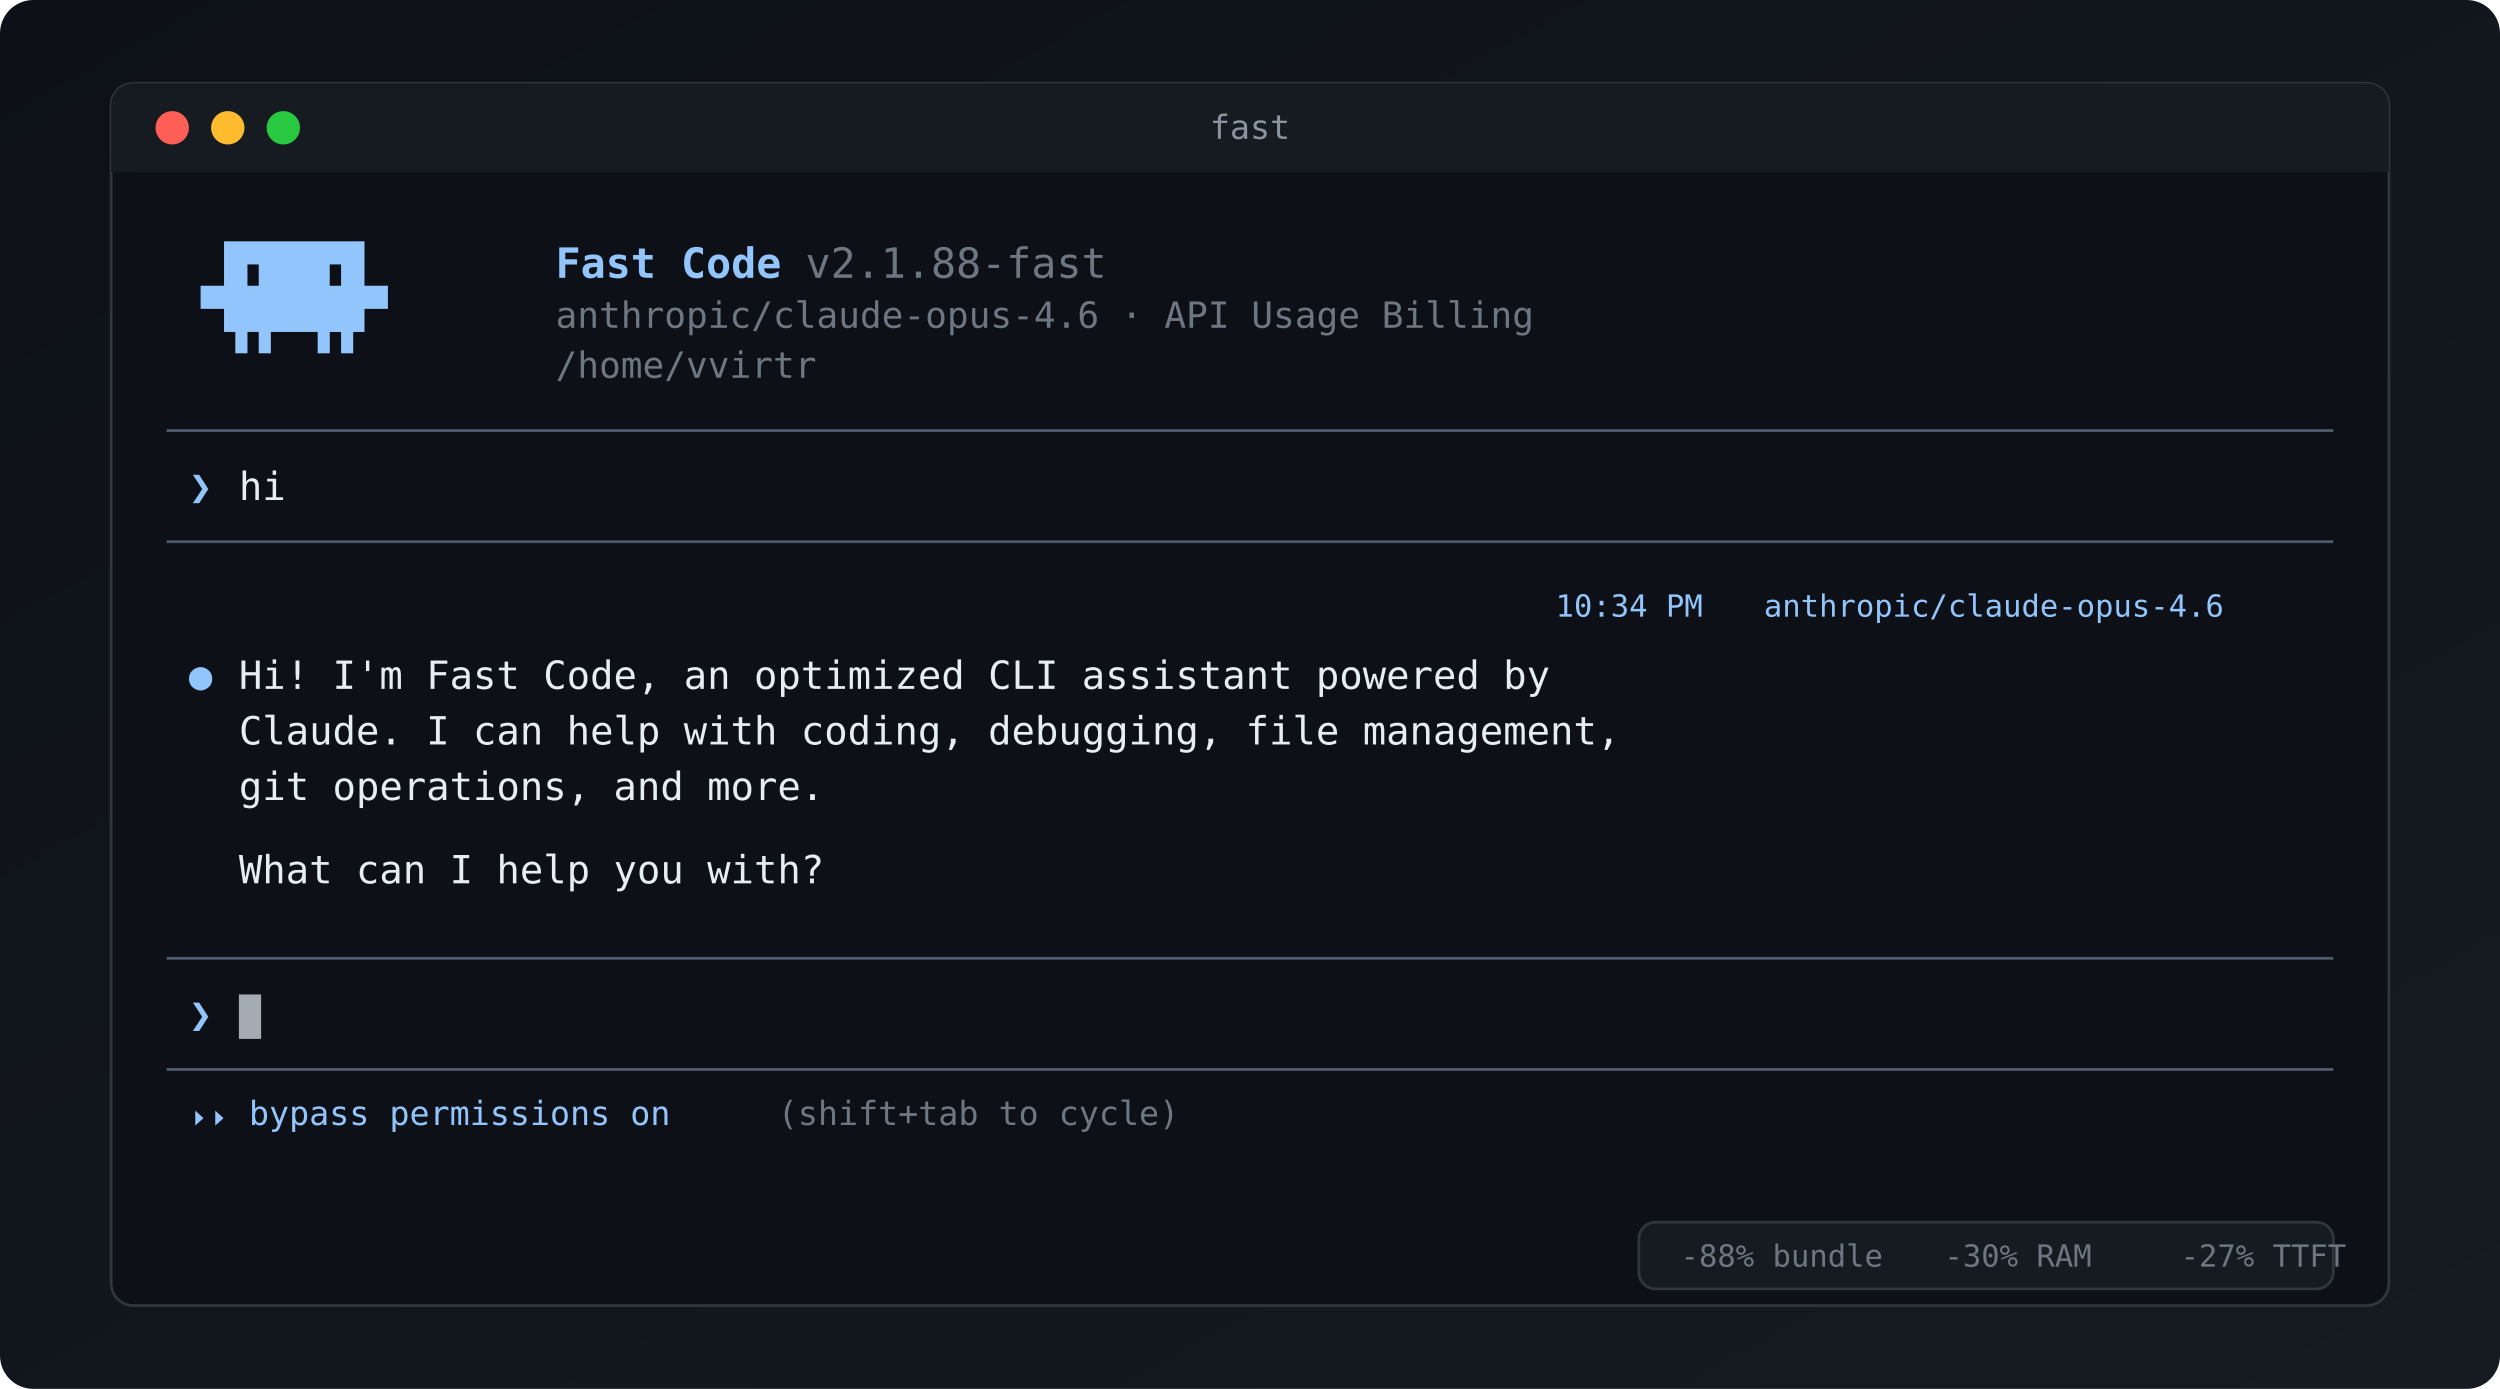
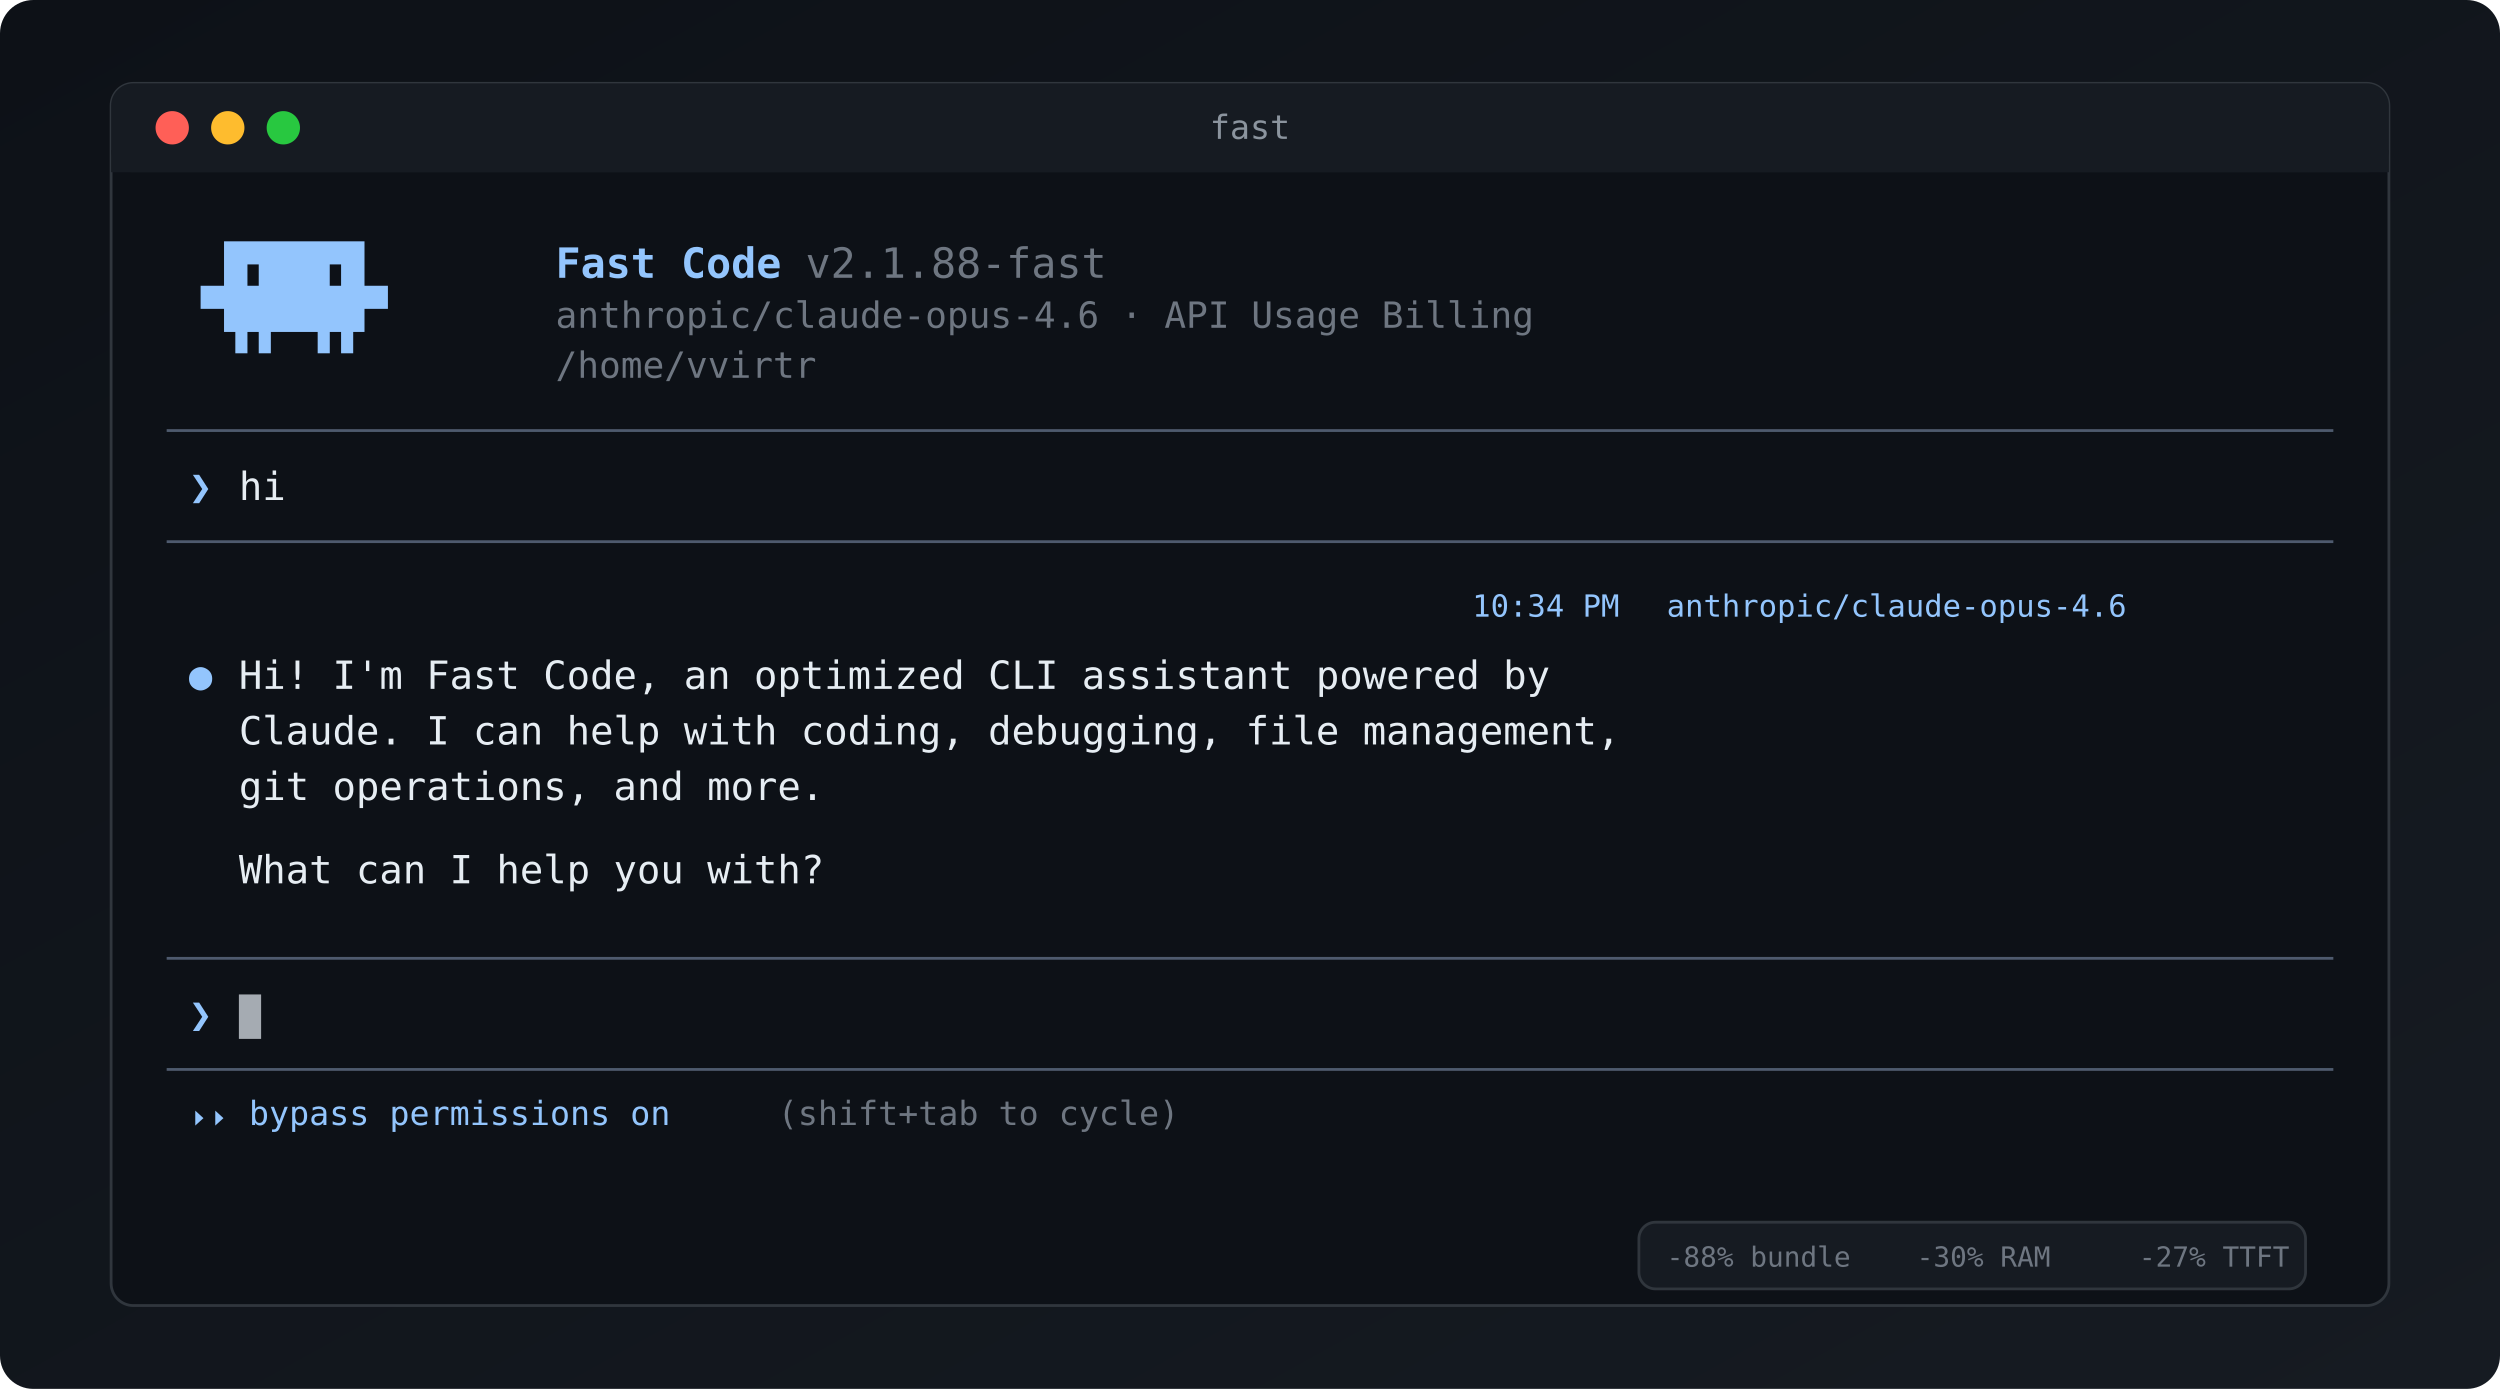
<svg xmlns="http://www.w3.org/2000/svg" viewBox="0 0 900 500" width="900" height="500">
  <defs>
    <linearGradient id="bg" x1="0%" y1="0%" x2="100%" y2="100%">
      <stop offset="0%" style="stop-color:#0d1117" />
      <stop offset="100%" style="stop-color:#161b22" />
    </linearGradient>
  </defs>
  <rect width="900" height="500" fill="url(#bg)" rx="12" />
  <rect x="40" y="30" width="820" height="440" rx="8" fill="#0d1117" stroke="#30363d" stroke-width="1" />
  <rect x="40" y="30" width="820" height="32" rx="8" fill="#161b22" />
  <rect x="40" y="54" width="820" height="8" fill="#161b22" />
  <circle cx="62" cy="46" r="6" fill="#ff5f57" />
  <circle cx="82" cy="46" r="6" fill="#febc2e" />
  <circle cx="102" cy="46" r="6" fill="#28c840" />
  <text x="450" y="50" text-anchor="middle" fill="#8b949e" font-family="monospace" font-size="12">fast</text>
  <text x="68" y="100" fill="#93c5fd" font-family="monospace" font-size="14" xml:space="preserve"> ▐▛███▜▌</text>
  <text x="68" y="116" fill="#93c5fd" font-family="monospace" font-size="14" xml:space="preserve">▝▜█████▛▘</text>
  <text x="68" y="132" fill="#93c5fd" font-family="monospace" font-size="14" xml:space="preserve">  ▘▘ ▝▝</text>
  <text x="200" y="100" fill="#93c5fd" font-family="monospace" font-size="15" font-weight="bold">Fast Code</text>
  <text x="290" y="100" fill="#6e7681" font-family="monospace" font-size="15"> v2.1.88-fast</text>
  <text x="200" y="118" fill="#6e7681" font-family="monospace" font-size="13">anthropic/claude-opus-4.6 · API Usage Billing</text>
  <text x="200" y="136" fill="#6e7681" font-family="monospace" font-size="13">/home/vvirtr</text>
  <line x1="60" y1="155" x2="840" y2="155" stroke="#afc8f0" stroke-width="1" opacity="0.4" />
  <text x="68" y="180" fill="#93c5fd" font-family="monospace" font-size="14">❯</text>
  <text x="86" y="180" fill="#e6edf3" font-family="monospace" font-size="14">hi</text>
  <line x1="60" y1="195" x2="840" y2="195" stroke="#afc8f0" stroke-width="1" opacity="0.4" />
-   <text x="560" y="222" fill="#93c5fd" font-family="monospace" font-size="11">10:34 PM</text>
-   <text x="635" y="222" fill="#93c5fd" font-family="monospace" font-size="11">anthropic/claude-opus-4.6</text>
+   <text x="530" y="222" fill="#93c5fd" font-family="monospace" font-size="11">10:34 PM</text>
+   <text x="600" y="222" fill="#93c5fd" font-family="monospace" font-size="11">anthropic/claude-opus-4.6</text>
  <text x="68" y="248" fill="#93c5fd" font-family="monospace" font-size="14">●</text>
  <text x="86" y="248" fill="#e6edf3" font-family="monospace" font-size="14">Hi! I'm Fast Code, an optimized CLI assistant powered by</text>
  <text x="86" y="268" fill="#e6edf3" font-family="monospace" font-size="14">Claude. I can help with coding, debugging, file management,</text>
  <text x="86" y="288" fill="#e6edf3" font-family="monospace" font-size="14">git operations, and more.</text>
  <text x="86" y="318" fill="#e6edf3" font-family="monospace" font-size="14">What can I help you with?</text>
  <line x1="60" y1="345" x2="840" y2="345" stroke="#afc8f0" stroke-width="1" opacity="0.4" />
  <text x="68" y="370" fill="#93c5fd" font-family="monospace" font-size="14">❯</text>
  <rect x="86" y="358" width="8" height="16" fill="#e6edf3" opacity="0.7" />
  <line x1="60" y1="385" x2="840" y2="385" stroke="#afc8f0" stroke-width="1" opacity="0.4" />
  <text x="68" y="405" fill="#93c5fd" font-family="monospace" font-size="12">⏵⏵ bypass permissions on</text>
  <text x="280" y="405" fill="#6e7681" font-family="monospace" font-size="12">(shift+tab to cycle)</text>
-   <rect x="590" y="440" width="250" height="24" rx="6" fill="#161b22" stroke="#30363d" stroke-width="1" />
-   <text x="605" y="456" fill="#6e7681" font-family="monospace" font-size="11">-88% bundle</text>
-   <text x="700" y="456" fill="#6e7681" font-family="monospace" font-size="11">-30% RAM</text>
-   <text x="785" y="456" fill="#6e7681" font-family="monospace" font-size="11">-27% TTFT</text>
+   <rect x="590" y="440" width="240" height="24" rx="6" fill="#161b22" stroke="#30363d" stroke-width="1" />
+   <text x="600" y="456" fill="#6e7681" font-family="monospace" font-size="10">-88% bundle</text>
+   <text x="690" y="456" fill="#6e7681" font-family="monospace" font-size="10">-30% RAM</text>
+   <text x="770" y="456" fill="#6e7681" font-family="monospace" font-size="10">-27% TTFT</text>
</svg>
